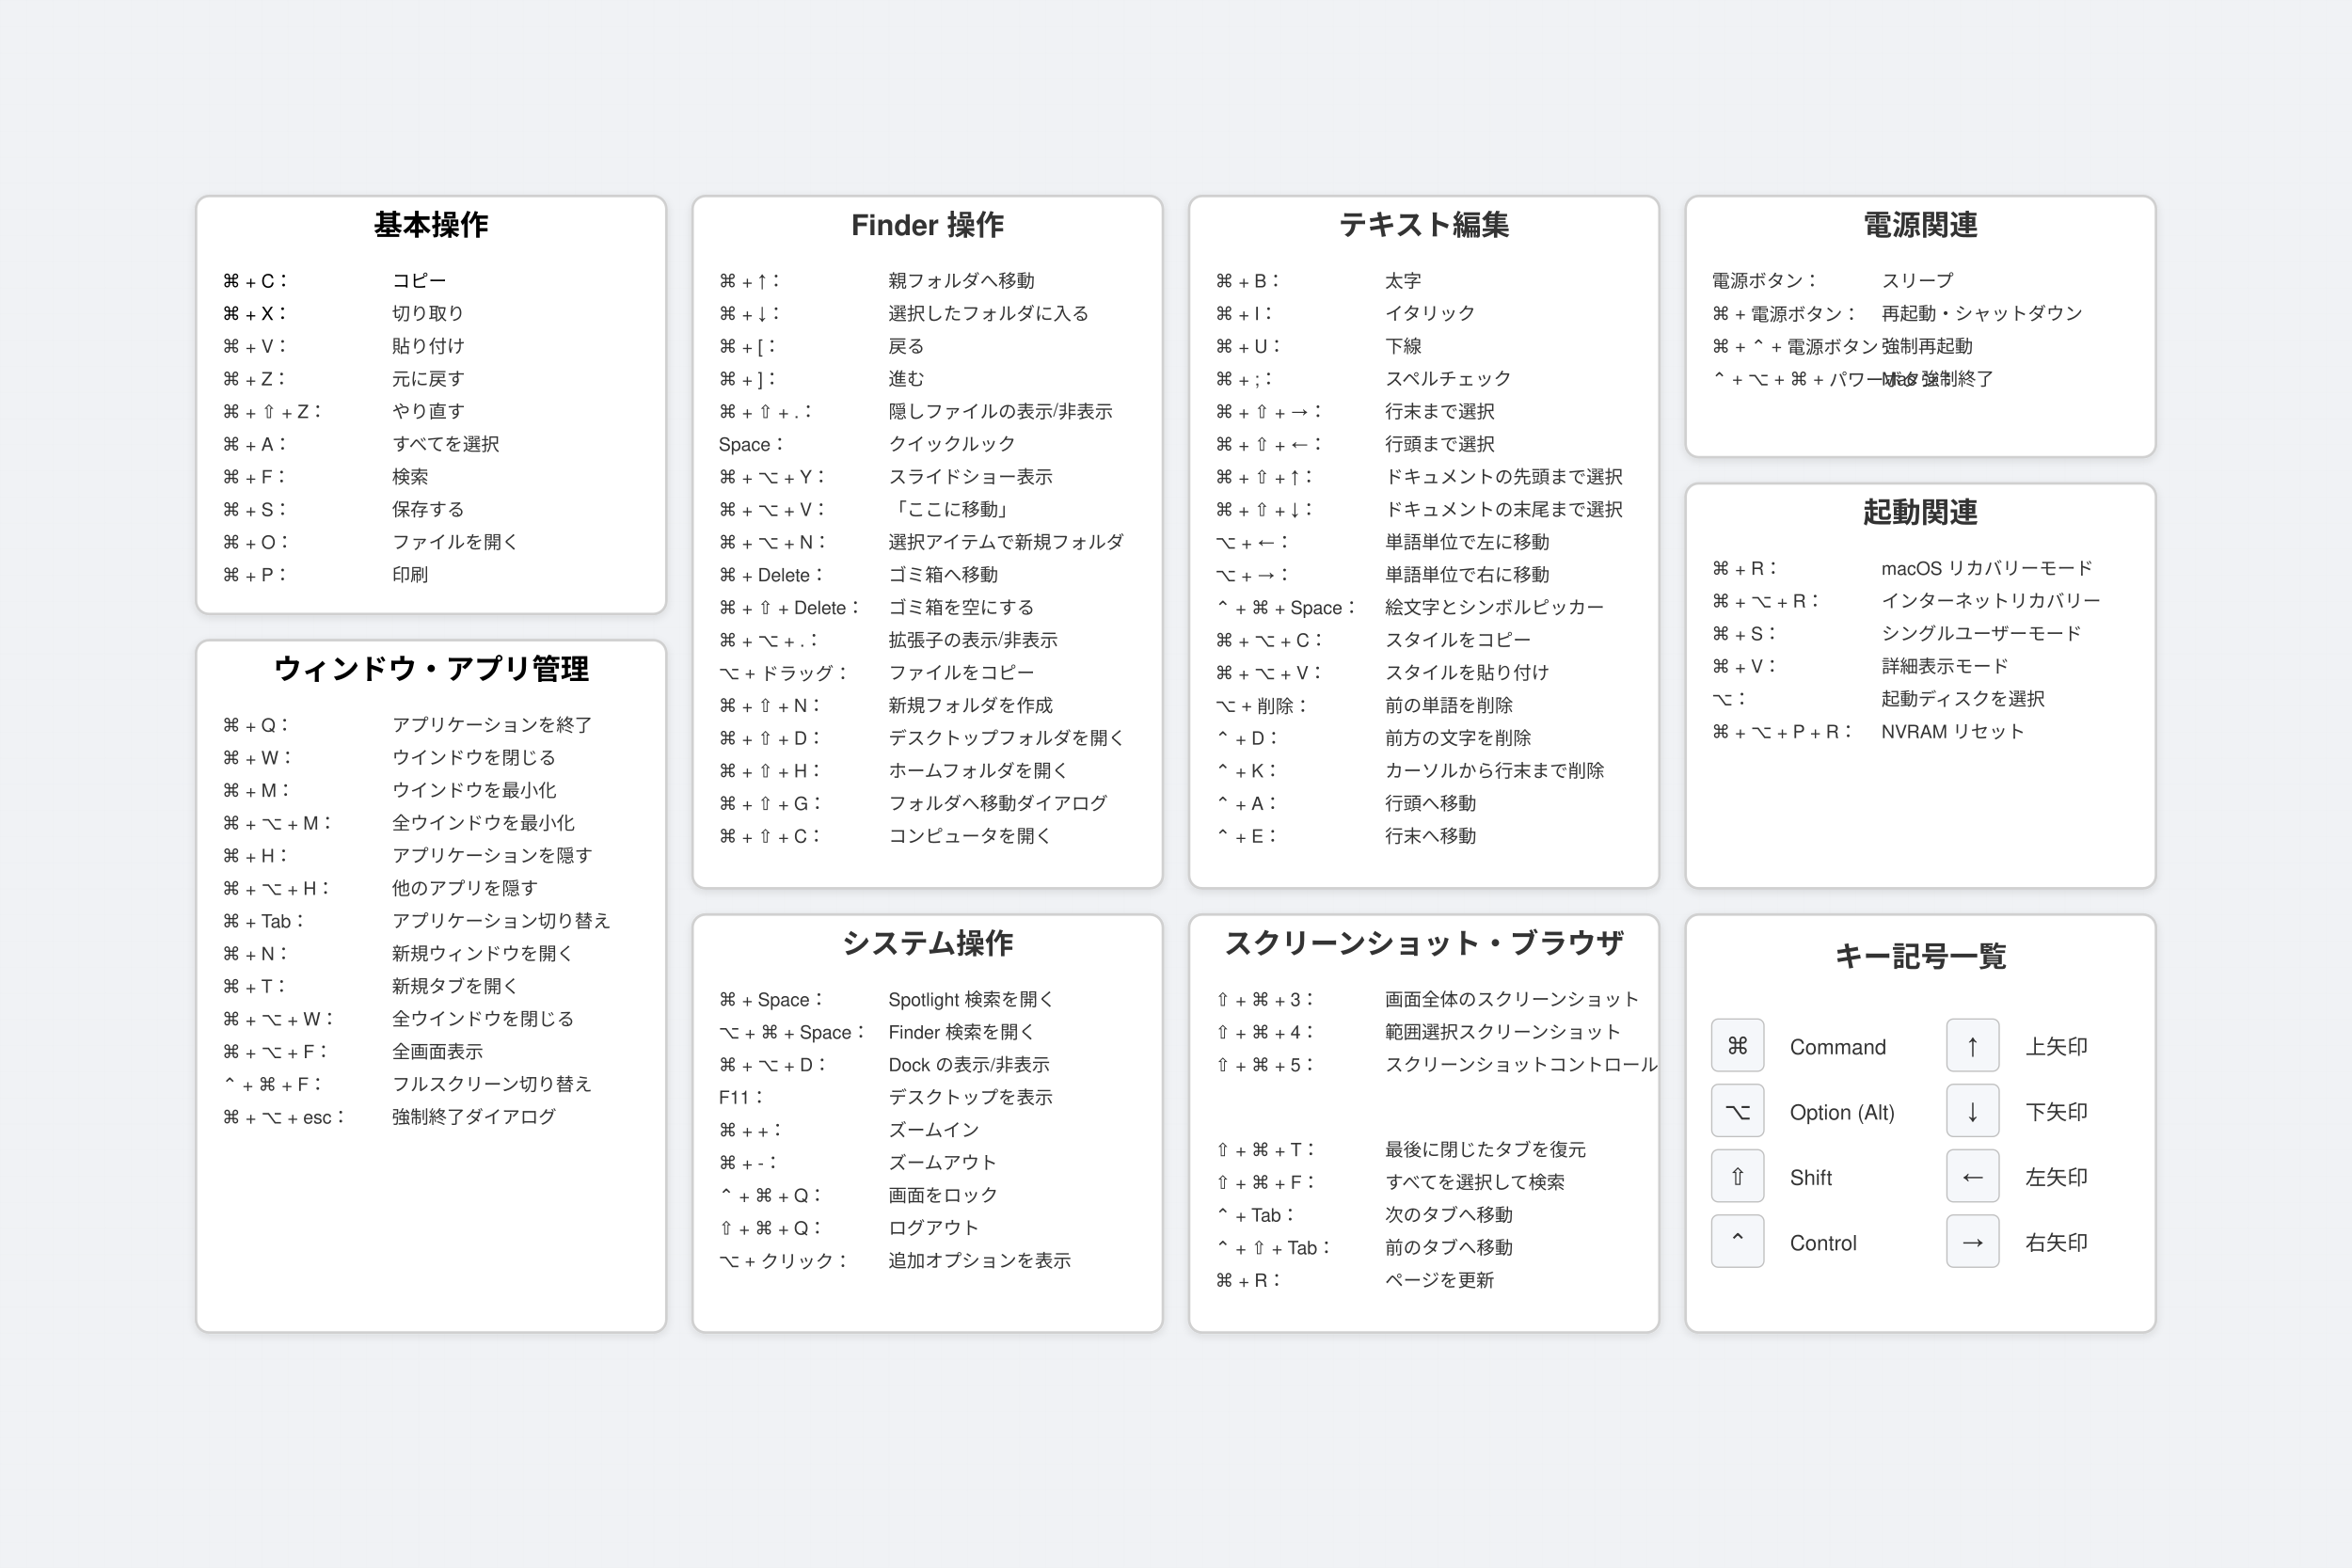
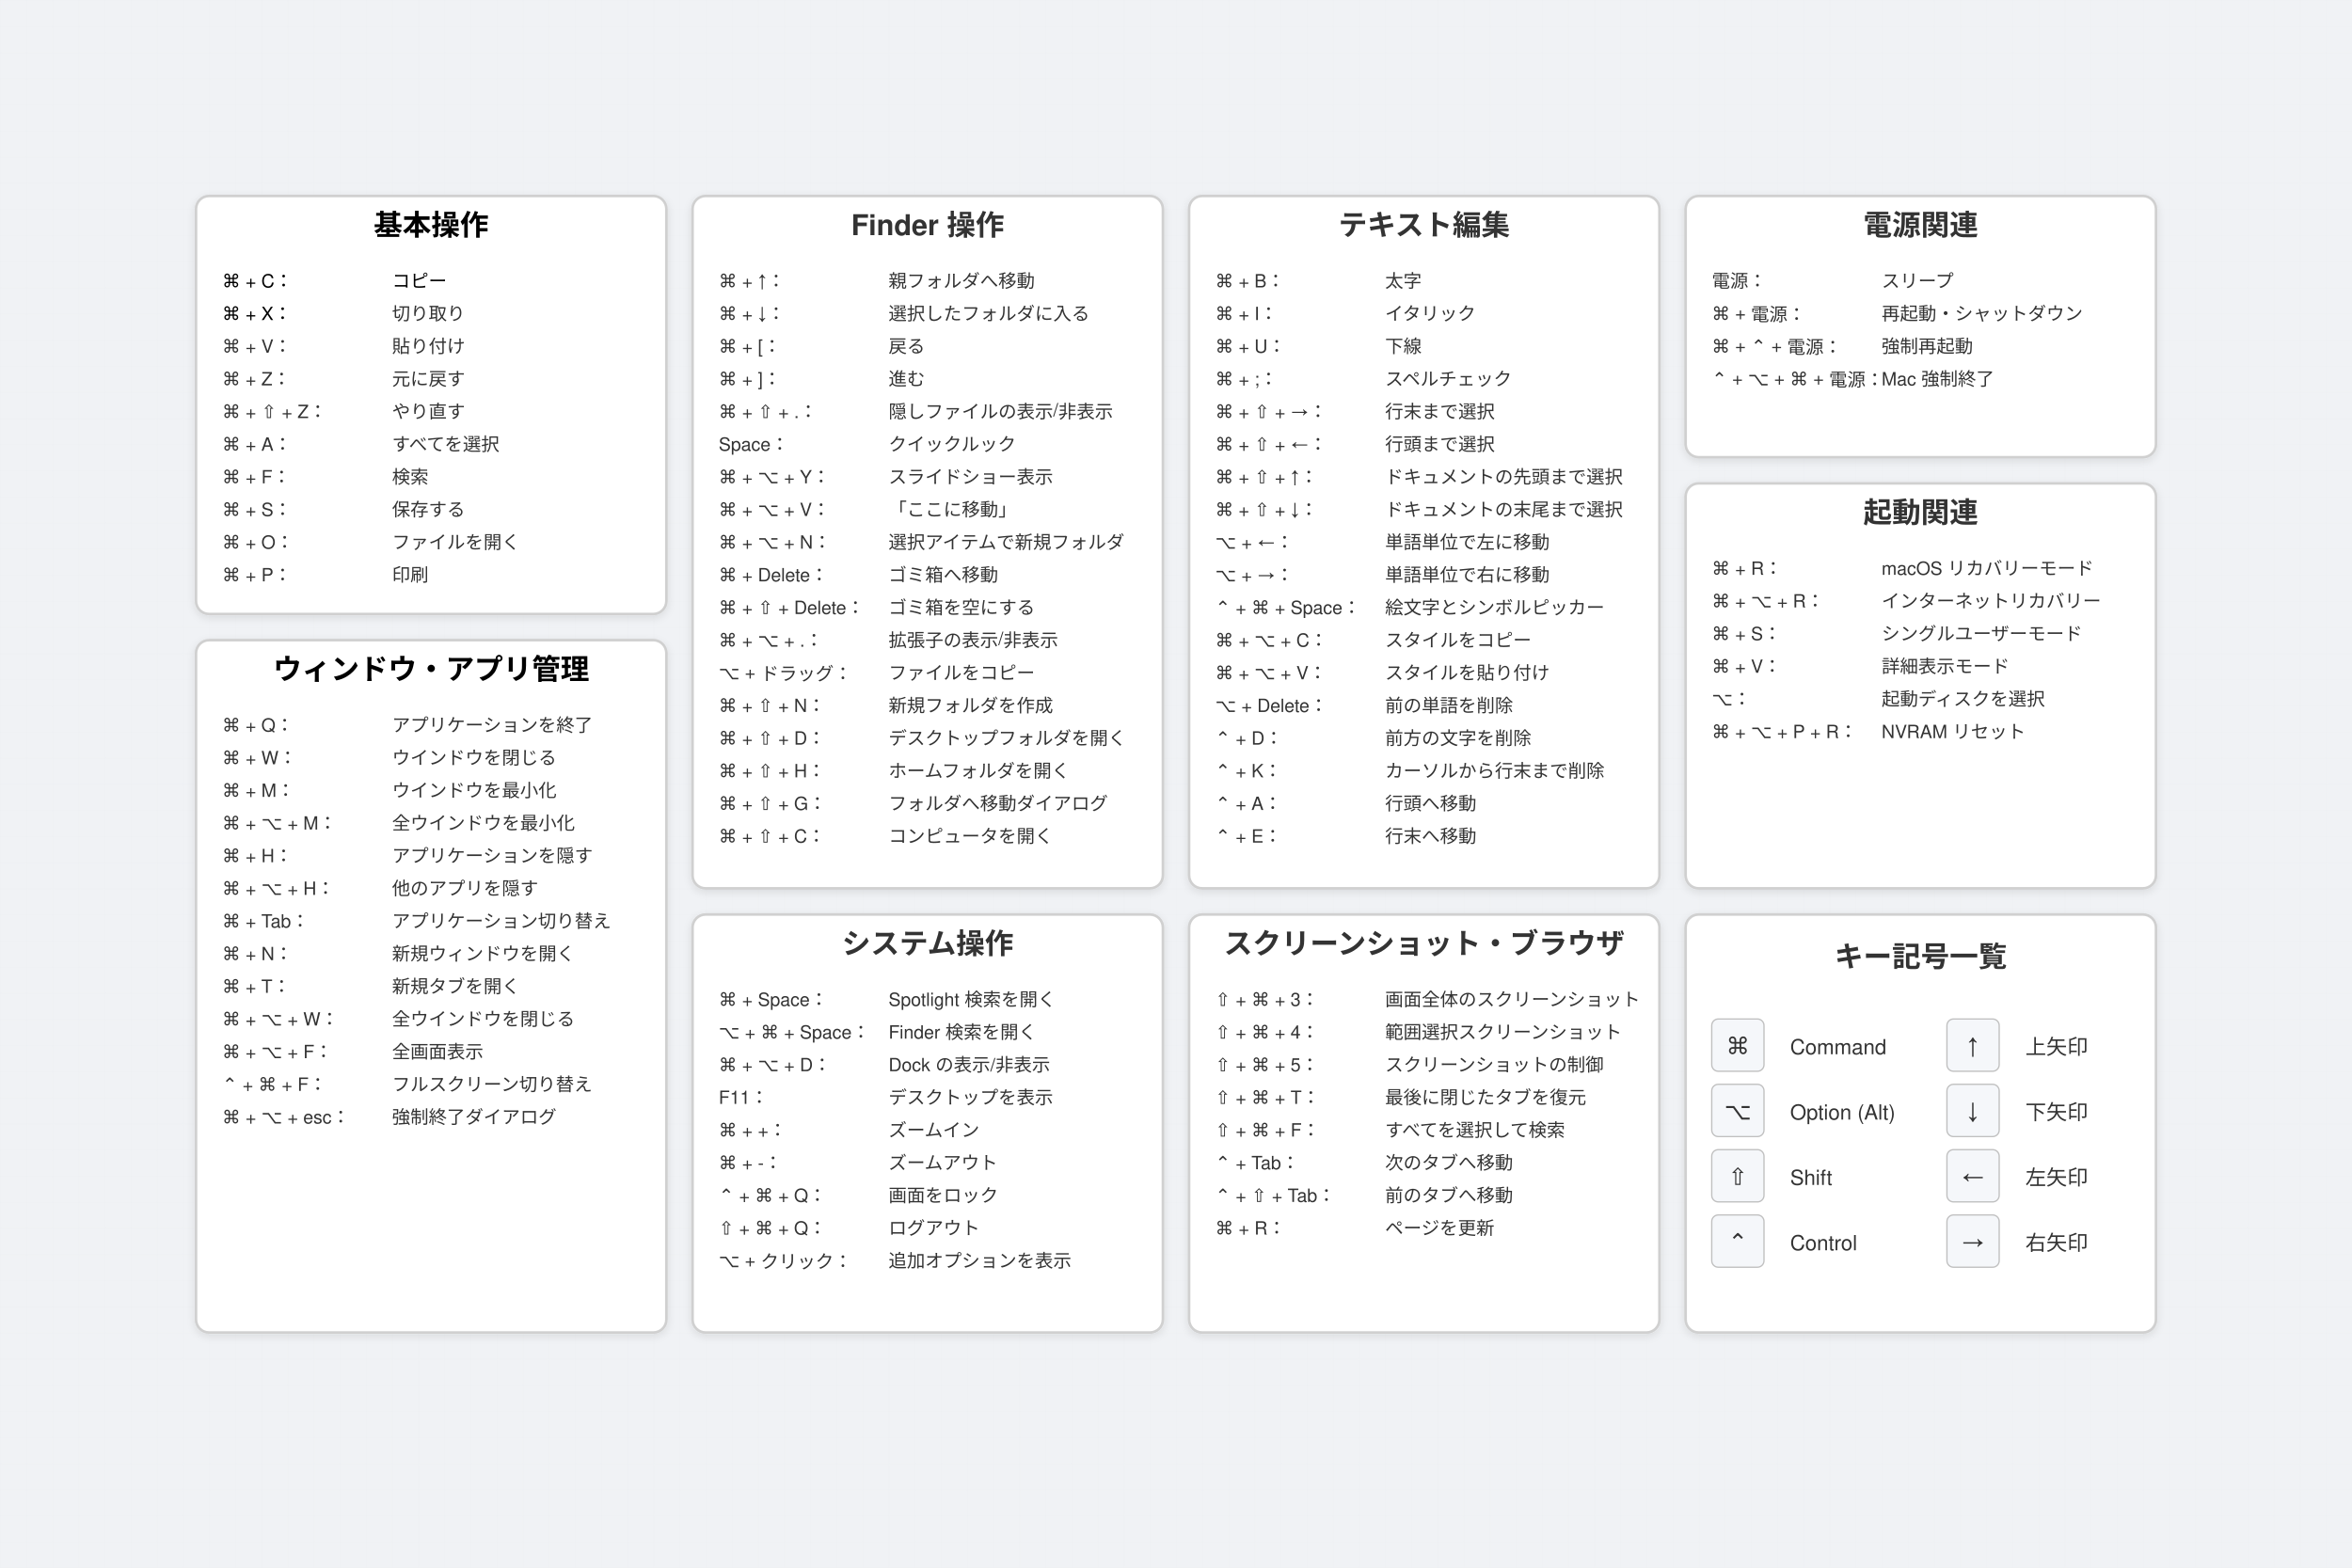
<svg xmlns="http://www.w3.org/2000/svg" viewBox="0 0 1800 1200">
  <rect width="1800" height="1200" fill="#f0f2f5" />
  <pattern id="grid" width="20" height="20" patternUnits="userSpaceOnUse">
    <rect width="20" height="20" fill="#f0f2f5" />
    <path d="M 20 0 L 0 0 0 20" fill="none" stroke="#e6e9ef" stroke-width="0.5" />
  </pattern>
  <rect width="1800" height="1200" fill="url(#grid)" opacity="0.5" />
  <g transform="translate(150, 150)">
    <rect x="0" y="0" width="360" height="320" rx="10" ry="10" fill="#ffffff" stroke="#d0d0d0" stroke-width="2" filter="drop-shadow(0px 2px 3px rgba(0, 0, 0, 0.1))" />
    <text x="180" y="30" font-family="Helvetica, Arial, sans-serif" font-size="22" font-weight="bold" text-anchor="middle">
      基本操作
    </text>
    <text x="20" y="70" font-family="Helvetica, Arial, sans-serif" font-size="14">
      ⌘ + C：
    </text>
    <text x="150" y="70" font-family="Helvetica, Arial, sans-serif" font-size="14">
      コピー
    </text>
    <text x="20" y="95" font-family="Helvetica, Arial, sans-serif" font-size="14">
      ⌘ + X：
    </text>
    <text x="150" y="95" font-family="Helvetica, Arial, sans-serif" font-size="14" fill="#333333">
      切り取り
    </text>
    <text x="20" y="120" font-family="Helvetica, Arial, sans-serif" font-size="14" fill="#333333">
      ⌘ + V：
    </text>
    <text x="150" y="120" font-family="Helvetica, Arial, sans-serif" font-size="14" fill="#333333">
      貼り付け
    </text>
    <text x="20" y="145" font-family="Helvetica, Arial, sans-serif" font-size="14" fill="#333333">
      ⌘ + Z：
    </text>
    <text x="150" y="145" font-family="Helvetica, Arial, sans-serif" font-size="14" fill="#333333">
      元に戻す
    </text>
    <text x="20" y="170" font-family="Helvetica, Arial, sans-serif" font-size="14" fill="#333333">
      ⌘ + ⇧ + Z：
    </text>
    <text x="150" y="170" font-family="Helvetica, Arial, sans-serif" font-size="14" fill="#333333">
      やり直す
    </text>
    <text x="20" y="195" font-family="Helvetica, Arial, sans-serif" font-size="14" fill="#333333">
      ⌘ + A：
    </text>
    <text x="150" y="195" font-family="Helvetica, Arial, sans-serif" font-size="14" fill="#333333">
      すべてを選択
    </text>
    <text x="20" y="220" font-family="Helvetica, Arial, sans-serif" font-size="14" fill="#333333">
      ⌘ + F：
    </text>
    <text x="150" y="220" font-family="Helvetica, Arial, sans-serif" font-size="14" fill="#333333">
      検索
    </text>
    <text x="20" y="245" font-family="Helvetica, Arial, sans-serif" font-size="14" fill="#333333">
      ⌘ + S：
    </text>
    <text x="150" y="245" font-family="Helvetica, Arial, sans-serif" font-size="14" fill="#333333">
      保存する
    </text>
    <text x="20" y="270" font-family="Helvetica, Arial, sans-serif" font-size="14" fill="#333333">
      ⌘ + O：
    </text>
    <text x="150" y="270" font-family="Helvetica, Arial, sans-serif" font-size="14" fill="#333333">
      ファイルを開く
    </text>
    <text x="20" y="295" font-family="Helvetica, Arial, sans-serif" font-size="14" fill="#333333">
      ⌘ + P：
    </text>
    <text x="150" y="295" font-family="Helvetica, Arial, sans-serif" font-size="14" fill="#333333">
      印刷
    </text>
    <rect x="0" y="340" width="360" height="530" rx="10" ry="10" fill="#ffffff" stroke="#d0d0d0" stroke-width="2" filter="drop-shadow(0px 2px 3px rgba(0, 0, 0, 0.1))" />
    <text x="180" y="370" font-family="Helvetica, Arial, sans-serif" font-size="22" font-weight="bold" text-anchor="middle">
      ウィンドウ・アプリ管理
    </text>
    <text x="20" y="410" font-family="Helvetica, Arial, sans-serif" font-size="14" fill="#333333">
      ⌘ + Q：
    </text>
    <text x="150" y="410" font-family="Helvetica, Arial, sans-serif" font-size="14" fill="#333333">
      アプリケーションを終了
    </text>
    <text x="20" y="435" font-family="Helvetica, Arial, sans-serif" font-size="14" fill="#333333">
      ⌘ + W：
    </text>
    <text x="150" y="435" font-family="Helvetica, Arial, sans-serif" font-size="14" fill="#333333">
      ウインドウを閉じる
    </text>
    <text x="20" y="460" font-family="Helvetica, Arial, sans-serif" font-size="14" fill="#333333">
      ⌘ + M：
    </text>
    <text x="150" y="460" font-family="Helvetica, Arial, sans-serif" font-size="14" fill="#333333">
      ウインドウを最小化
    </text>
    <text x="20" y="485" font-family="Helvetica, Arial, sans-serif" font-size="14" fill="#333333">
      ⌘ + ⌥ + M：
    </text>
    <text x="150" y="485" font-family="Helvetica, Arial, sans-serif" font-size="14" fill="#333333">
      全ウインドウを最小化
    </text>
    <text x="20" y="510" font-family="Helvetica, Arial, sans-serif" font-size="14" fill="#333333">
      ⌘ + H：
    </text>
    <text x="150" y="510" font-family="Helvetica, Arial, sans-serif" font-size="14" fill="#333333">
      アプリケーションを隠す
    </text>
    <text x="20" y="535" font-family="Helvetica, Arial, sans-serif" font-size="14" fill="#333333">
      ⌘ + ⌥ + H：
    </text>
    <text x="150" y="535" font-family="Helvetica, Arial, sans-serif" font-size="14" fill="#333333">
      他のアプリを隠す
    </text>
    <text x="20" y="560" font-family="Helvetica, Arial, sans-serif" font-size="14" fill="#333333">
      ⌘ + Tab：
    </text>
    <text x="150" y="560" font-family="Helvetica, Arial, sans-serif" font-size="14" fill="#333333">
      アプリケーション切り替え
    </text>
    <text x="20" y="585" font-family="Helvetica, Arial, sans-serif" font-size="14" fill="#333333">
      ⌘ + N：
    </text>
    <text x="150" y="585" font-family="Helvetica, Arial, sans-serif" font-size="14" fill="#333333">
      新規ウィンドウを開く
    </text>
    <text x="20" y="610" font-family="Helvetica, Arial, sans-serif" font-size="14" fill="#333333">
      ⌘ + T：
    </text>
    <text x="150" y="610" font-family="Helvetica, Arial, sans-serif" font-size="14" fill="#333333">
      新規タブを開く
    </text>
    <text x="20" y="635" font-family="Helvetica, Arial, sans-serif" font-size="14" fill="#333333">
      ⌘ + ⌥ + W：
    </text>
    <text x="150" y="635" font-family="Helvetica, Arial, sans-serif" font-size="14" fill="#333333">
      全ウインドウを閉じる
    </text>
    <text x="20" y="660" font-family="Helvetica, Arial, sans-serif" font-size="14" fill="#333333">
      ⌘ + ⌥ + F：
    </text>
    <text x="150" y="660" font-family="Helvetica, Arial, sans-serif" font-size="14" fill="#333333">
      全画面表示
    </text>
    <text x="20" y="685" font-family="Helvetica, Arial, sans-serif" font-size="14" fill="#333333">
      ⌃ + ⌘ + F：
    </text>
    <text x="150" y="685" font-family="Helvetica, Arial, sans-serif" font-size="14" fill="#333333">
      フルスクリーン切り替え
    </text>
    <text x="20" y="710" font-family="Helvetica, Arial, sans-serif" font-size="14" fill="#333333">
      ⌘ + ⌥ + esc：
    </text>
    <text x="150" y="710" font-family="Helvetica, Arial, sans-serif" font-size="14" fill="#333333">
      強制終了ダイアログ
    </text>
  </g>
  <g transform="translate(530, 150)">
    <rect x="0" y="0" width="360" height="530" rx="10" ry="10" fill="#ffffff" stroke="#d0d0d0" stroke-width="2" filter="drop-shadow(0px 2px 3px rgba(0, 0, 0, 0.1))" />
    <text x="180" y="30" font-family="Helvetica, Arial, sans-serif" font-size="22" font-weight="bold" text-anchor="middle" fill="#333333">
      Finder 操作
    </text>
    <text x="20" y="70" font-family="Helvetica, Arial, sans-serif" font-size="14" fill="#333333">
      ⌘ + ↑：
    </text>
    <text x="150" y="70" font-family="Helvetica, Arial, sans-serif" font-size="14" fill="#333333">
      親フォルダへ移動
    </text>
    <text x="20" y="95" font-family="Helvetica, Arial, sans-serif" font-size="14" fill="#333333">
      ⌘ + ↓：
    </text>
    <text x="150" y="95" font-family="Helvetica, Arial, sans-serif" font-size="14" fill="#333333">
      選択したフォルダに入る
    </text>
    <text x="20" y="120" font-family="Helvetica, Arial, sans-serif" font-size="14" fill="#333333">
      ⌘ + [：
    </text>
    <text x="150" y="120" font-family="Helvetica, Arial, sans-serif" font-size="14" fill="#333333">
      戻る
    </text>
    <text x="20" y="145" font-family="Helvetica, Arial, sans-serif" font-size="14" fill="#333333">
      ⌘ + ]：
    </text>
    <text x="150" y="145" font-family="Helvetica, Arial, sans-serif" font-size="14" fill="#333333">
      進む
    </text>
    <text x="20" y="170" font-family="Helvetica, Arial, sans-serif" font-size="14" fill="#333333">
      ⌘ + ⇧ + .：
    </text>
    <text x="150" y="170" font-family="Helvetica, Arial, sans-serif" font-size="14" fill="#333333">
      隠しファイルの表示/非表示
    </text>
    <text x="20" y="195" font-family="Helvetica, Arial, sans-serif" font-size="14" fill="#333333">
      Space：
    </text>
    <text x="150" y="195" font-family="Helvetica, Arial, sans-serif" font-size="14" fill="#333333">
      クイックルック
    </text>
    <text x="20" y="220" font-family="Helvetica, Arial, sans-serif" font-size="14" fill="#333333">
      ⌘ + ⌥ + Y：
    </text>
    <text x="150" y="220" font-family="Helvetica, Arial, sans-serif" font-size="14" fill="#333333">
      スライドショー表示
    </text>
    <text x="20" y="245" font-family="Helvetica, Arial, sans-serif" font-size="14" fill="#333333">
      ⌘ + ⌥ + V：
    </text>
    <text x="150" y="245" font-family="Helvetica, Arial, sans-serif" font-size="14" fill="#333333">
      「ここに移動」
    </text>
    <text x="20" y="270" font-family="Helvetica, Arial, sans-serif" font-size="14" fill="#333333">
      ⌘ + ⌥ + N：
    </text>
    <text x="150" y="270" font-family="Helvetica, Arial, sans-serif" font-size="14" fill="#333333">
      選択アイテムで新規フォルダ
    </text>
    <text x="20" y="295" font-family="Helvetica, Arial, sans-serif" font-size="14" fill="#333333">
      ⌘ + Delete：
    </text>
    <text x="150" y="295" font-family="Helvetica, Arial, sans-serif" font-size="14" fill="#333333">
      ゴミ箱へ移動
    </text>
    <text x="20" y="320" font-family="Helvetica, Arial, sans-serif" font-size="14" fill="#333333">
      ⌘ + ⇧ + Delete：
    </text>
    <text x="150" y="320" font-family="Helvetica, Arial, sans-serif" font-size="14" fill="#333333">
      ゴミ箱を空にする
    </text>
    <text x="20" y="345" font-family="Helvetica, Arial, sans-serif" font-size="14" fill="#333333">
      ⌘ + ⌥ + .：
    </text>
    <text x="150" y="345" font-family="Helvetica, Arial, sans-serif" font-size="14" fill="#333333">
      拡張子の表示/非表示
    </text>
    <text x="20" y="370" font-family="Helvetica, Arial, sans-serif" font-size="14" fill="#333333">
      ⌥ + ドラッグ：
    </text>
    <text x="150" y="370" font-family="Helvetica, Arial, sans-serif" font-size="14" fill="#333333">
      ファイルをコピー
    </text>
    <text x="20" y="395" font-family="Helvetica, Arial, sans-serif" font-size="14" fill="#333333">
      ⌘ + ⇧ + N：
    </text>
    <text x="150" y="395" font-family="Helvetica, Arial, sans-serif" font-size="14" fill="#333333">
      新規フォルダを作成
    </text>
    <text x="20" y="420" font-family="Helvetica, Arial, sans-serif" font-size="14" fill="#333333">
      ⌘ + ⇧ + D：
    </text>
    <text x="150" y="420" font-family="Helvetica, Arial, sans-serif" font-size="14" fill="#333333">
      デスクトップフォルダを開く
    </text>
    <text x="20" y="445" font-family="Helvetica, Arial, sans-serif" font-size="14" fill="#333333">
      ⌘ + ⇧ + H：
    </text>
    <text x="150" y="445" font-family="Helvetica, Arial, sans-serif" font-size="14" fill="#333333">
      ホームフォルダを開く
    </text>
    <text x="20" y="470" font-family="Helvetica, Arial, sans-serif" font-size="14" fill="#333333">
      ⌘ + ⇧ + G：
    </text>
    <text x="150" y="470" font-family="Helvetica, Arial, sans-serif" font-size="14" fill="#333333">
      フォルダへ移動ダイアログ
    </text>
    <text x="20" y="495" font-family="Helvetica, Arial, sans-serif" font-size="14" fill="#333333">
      ⌘ + ⇧ + C：
    </text>
    <text x="150" y="495" font-family="Helvetica, Arial, sans-serif" font-size="14" fill="#333333">
      コンピュータを開く
    </text>
    <rect x="0" y="550" width="360" height="320" rx="10" ry="10" fill="#ffffff" stroke="#d0d0d0" stroke-width="2" filter="drop-shadow(0px 2px 3px rgba(0, 0, 0, 0.1))" />
    <text x="180" y="580" font-family="Helvetica, Arial, sans-serif" font-size="22" font-weight="bold" text-anchor="middle" fill="#333333">
      システム操作
    </text>
    <text x="20" y="620" font-family="Helvetica, Arial, sans-serif" font-size="14" fill="#333333">
      ⌘ + Space：
    </text>
    <text x="150" y="620" font-family="Helvetica, Arial, sans-serif" font-size="14" fill="#333333">
      Spotlight 検索を開く
    </text>
    <text x="20" y="645" font-family="Helvetica, Arial, sans-serif" font-size="14" fill="#333333">
      ⌥ + ⌘ + Space：
    </text>
    <text x="150" y="645" font-family="Helvetica, Arial, sans-serif" font-size="14" fill="#333333">
      Finder 検索を開く
    </text>
    <text x="20" y="670" font-family="Helvetica, Arial, sans-serif" font-size="14" fill="#333333">
      ⌘ + ⌥ + D：
    </text>
    <text x="150" y="670" font-family="Helvetica, Arial, sans-serif" font-size="14" fill="#333333">
      Dock の表示/非表示
    </text>
    <text x="20" y="695" font-family="Helvetica, Arial, sans-serif" font-size="14" fill="#333333">
      F11：
    </text>
    <text x="150" y="695" font-family="Helvetica, Arial, sans-serif" font-size="14" fill="#333333">
      デスクトップを表示
    </text>
    <text x="20" y="720" font-family="Helvetica, Arial, sans-serif" font-size="14" fill="#333333">
      ⌘ + +：
    </text>
    <text x="150" y="720" font-family="Helvetica, Arial, sans-serif" font-size="14" fill="#333333">
      ズームイン
    </text>
    <text x="20" y="745" font-family="Helvetica, Arial, sans-serif" font-size="14" fill="#333333">
      ⌘ + -：
    </text>
    <text x="150" y="745" font-family="Helvetica, Arial, sans-serif" font-size="14" fill="#333333">
      ズームアウト
    </text>
    <text x="20" y="770" font-family="Helvetica, Arial, sans-serif" font-size="14" fill="#333333">
      ⌃ + ⌘ + Q：
    </text>
    <text x="150" y="770" font-family="Helvetica, Arial, sans-serif" font-size="14" fill="#333333">
      画面をロック
    </text>
    <text x="20" y="795" font-family="Helvetica, Arial, sans-serif" font-size="14" fill="#333333">
      ⇧ + ⌘ + Q：
    </text>
    <text x="150" y="795" font-family="Helvetica, Arial, sans-serif" font-size="14" fill="#333333">
      ログアウト
    </text>
    <text x="20" y="820" font-family="Helvetica, Arial, sans-serif" font-size="14" fill="#333333">
      ⌥ + クリック：
    </text>
    <text x="150" y="820" font-family="Helvetica, Arial, sans-serif" font-size="14" fill="#333333">
      追加オプションを表示
    </text>
  </g>
  <g transform="translate(910, 150)">
    <rect x="0" y="0" width="360" height="530" rx="10" ry="10" fill="#ffffff" stroke="#d0d0d0" stroke-width="2" filter="drop-shadow(0px 2px 3px rgba(0, 0, 0, 0.1))" />
    <text x="180" y="30" font-family="Helvetica, Arial, sans-serif" font-size="22" font-weight="bold" text-anchor="middle" fill="#333333">
      テキスト編集
    </text>
    <text x="20" y="70" font-family="Helvetica, Arial, sans-serif" font-size="14" fill="#333333">
      ⌘ + B：
    </text>
    <text x="150" y="70" font-family="Helvetica, Arial, sans-serif" font-size="14" fill="#333333">
      太字
    </text>
    <text x="20" y="95" font-family="Helvetica, Arial, sans-serif" font-size="14" fill="#333333">
      ⌘ + I：
    </text>
    <text x="150" y="95" font-family="Helvetica, Arial, sans-serif" font-size="14" fill="#333333">
      イタリック
    </text>
    <text x="20" y="120" font-family="Helvetica, Arial, sans-serif" font-size="14" fill="#333333">
      ⌘ + U：
    </text>
    <text x="150" y="120" font-family="Helvetica, Arial, sans-serif" font-size="14" fill="#333333">
      下線
    </text>
    <text x="20" y="145" font-family="Helvetica, Arial, sans-serif" font-size="14" fill="#333333">
      ⌘ + ;：
    </text>
    <text x="150" y="145" font-family="Helvetica, Arial, sans-serif" font-size="14" fill="#333333">
      スペルチェック
    </text>
    <text x="20" y="170" font-family="Helvetica, Arial, sans-serif" font-size="14" fill="#333333">
      ⌘ + ⇧ + →：
    </text>
    <text x="150" y="170" font-family="Helvetica, Arial, sans-serif" font-size="14" fill="#333333">
      行末まで選択
    </text>
    <text x="20" y="195" font-family="Helvetica, Arial, sans-serif" font-size="14" fill="#333333">
      ⌘ + ⇧ + ←：
    </text>
    <text x="150" y="195" font-family="Helvetica, Arial, sans-serif" font-size="14" fill="#333333">
      行頭まで選択
    </text>
    <text x="20" y="220" font-family="Helvetica, Arial, sans-serif" font-size="14" fill="#333333">
      ⌘ + ⇧ + ↑：
    </text>
    <text x="150" y="220" font-family="Helvetica, Arial, sans-serif" font-size="14" fill="#333333">
      ドキュメントの先頭まで選択
    </text>
    <text x="20" y="245" font-family="Helvetica, Arial, sans-serif" font-size="14" fill="#333333">
      ⌘ + ⇧ + ↓：
    </text>
    <text x="150" y="245" font-family="Helvetica, Arial, sans-serif" font-size="14" fill="#333333">
      ドキュメントの末尾まで選択
    </text>
    <text x="20" y="270" font-family="Helvetica, Arial, sans-serif" font-size="14" fill="#333333">
      ⌥ + ←：
    </text>
    <text x="150" y="270" font-family="Helvetica, Arial, sans-serif" font-size="14" fill="#333333">
      単語単位で左に移動
    </text>
    <text x="20" y="295" font-family="Helvetica, Arial, sans-serif" font-size="14" fill="#333333">
      ⌥ + →：
    </text>
    <text x="150" y="295" font-family="Helvetica, Arial, sans-serif" font-size="14" fill="#333333">
      単語単位で右に移動
    </text>
    <text x="20" y="320" font-family="Helvetica, Arial, sans-serif" font-size="14" fill="#333333">
      ⌃ + ⌘ + Space：
    </text>
    <text x="150" y="320" font-family="Helvetica, Arial, sans-serif" font-size="14" fill="#333333">
      絵文字とシンボルピッカー
    </text>
    <text x="20" y="345" font-family="Helvetica, Arial, sans-serif" font-size="14" fill="#333333">
      ⌘ + ⌥ + C：
    </text>
    <text x="150" y="345" font-family="Helvetica, Arial, sans-serif" font-size="14" fill="#333333">
      スタイルをコピー
    </text>
    <text x="20" y="370" font-family="Helvetica, Arial, sans-serif" font-size="14" fill="#333333">
      ⌘ + ⌥ + V：
    </text>
    <text x="150" y="370" font-family="Helvetica, Arial, sans-serif" font-size="14" fill="#333333">
      スタイルを貼り付け
    </text>
    <text x="20" y="395" font-family="Helvetica, Arial, sans-serif" font-size="14" fill="#333333">
-       ⌥ + 削除：
+       ⌥ + Delete：
    </text>
    <text x="150" y="395" font-family="Helvetica, Arial, sans-serif" font-size="14" fill="#333333">
      前の単語を削除
    </text>
    <text x="20" y="420" font-family="Helvetica, Arial, sans-serif" font-size="14" fill="#333333">
      ⌃ + D：
    </text>
    <text x="150" y="420" font-family="Helvetica, Arial, sans-serif" font-size="14" fill="#333333">
      前方の文字を削除
    </text>
    <text x="20" y="445" font-family="Helvetica, Arial, sans-serif" font-size="14" fill="#333333">
      ⌃ + K：
    </text>
    <text x="150" y="445" font-family="Helvetica, Arial, sans-serif" font-size="14" fill="#333333">
      カーソルから行末まで削除
    </text>
    <text x="20" y="470" font-family="Helvetica, Arial, sans-serif" font-size="14" fill="#333333">
      ⌃ + A：
    </text>
    <text x="150" y="470" font-family="Helvetica, Arial, sans-serif" font-size="14" fill="#333333">
      行頭へ移動
    </text>
    <text x="20" y="495" font-family="Helvetica, Arial, sans-serif" font-size="14" fill="#333333">
      ⌃ + E：
    </text>
    <text x="150" y="495" font-family="Helvetica, Arial, sans-serif" font-size="14" fill="#333333">
      行末へ移動
    </text>
    <rect x="0" y="550" width="360" height="320" rx="10" ry="10" fill="#ffffff" stroke="#d0d0d0" stroke-width="2" filter="drop-shadow(0px 2px 3px rgba(0, 0, 0, 0.1))" />
    <text x="180" y="580" font-family="Helvetica, Arial, sans-serif" font-size="22" font-weight="bold" text-anchor="middle" fill="#333333">
      スクリーンショット・ブラウザ
    </text>
    <text x="20" y="620" font-family="Helvetica, Arial, sans-serif" font-size="14" fill="#333333">
      ⇧ + ⌘ + 3：
    </text>
    <text x="150" y="620" font-family="Helvetica, Arial, sans-serif" font-size="14" fill="#333333">
      画面全体のスクリーンショット
    </text>
    <text x="20" y="645" font-family="Helvetica, Arial, sans-serif" font-size="14" fill="#333333">
      ⇧ + ⌘ + 4：
    </text>
    <text x="150" y="645" font-family="Helvetica, Arial, sans-serif" font-size="14" fill="#333333">
      範囲選択スクリーンショット
    </text>
    <text x="20" y="670" font-family="Helvetica, Arial, sans-serif" font-size="14" fill="#333333">
      ⇧ + ⌘ + 5：
    </text>
    <text x="150" y="670" font-family="Helvetica, Arial, sans-serif" font-size="14" fill="#333333">
-       スクリーンショットコントロール
-     </text>
-     <text x="20" y="735" font-family="Helvetica, Arial, sans-serif" font-size="14" fill="#333333">
+       スクリーンショットの制御
+     </text>
+     <text x="20" y="695" font-family="Helvetica, Arial, sans-serif" font-size="14" fill="#333333">
      ⇧ + ⌘ + T：
    </text>
-     <text x="150" y="735" font-family="Helvetica, Arial, sans-serif" font-size="14" fill="#333333">
+     <text x="150" y="695" font-family="Helvetica, Arial, sans-serif" font-size="14" fill="#333333">
      最後に閉じたタブを復元
    </text>
-     <text x="20" y="760" font-family="Helvetica, Arial, sans-serif" font-size="14" fill="#333333">
+     <text x="20" y="720" font-family="Helvetica, Arial, sans-serif" font-size="14" fill="#333333">
      ⇧ + ⌘ + F：
    </text>
-     <text x="150" y="760" font-family="Helvetica, Arial, sans-serif" font-size="14" fill="#333333">
+     <text x="150" y="720" font-family="Helvetica, Arial, sans-serif" font-size="14" fill="#333333">
      すべてを選択して検索
    </text>
-     <text x="20" y="785" font-family="Helvetica, Arial, sans-serif" font-size="14" fill="#333333">
+     <text x="20" y="745" font-family="Helvetica, Arial, sans-serif" font-size="14" fill="#333333">
      ⌃ + Tab：
    </text>
-     <text x="150" y="785" font-family="Helvetica, Arial, sans-serif" font-size="14" fill="#333333">
+     <text x="150" y="745" font-family="Helvetica, Arial, sans-serif" font-size="14" fill="#333333">
      次のタブへ移動
    </text>
-     <text x="20" y="810" font-family="Helvetica, Arial, sans-serif" font-size="14" fill="#333333">
+     <text x="20" y="770" font-family="Helvetica, Arial, sans-serif" font-size="14" fill="#333333">
      ⌃ + ⇧ + Tab：
    </text>
-     <text x="150" y="810" font-family="Helvetica, Arial, sans-serif" font-size="14" fill="#333333">
+     <text x="150" y="770" font-family="Helvetica, Arial, sans-serif" font-size="14" fill="#333333">
      前のタブへ移動
    </text>
-     <text x="20" y="835" font-family="Helvetica, Arial, sans-serif" font-size="14" fill="#333333">
+     <text x="20" y="795" font-family="Helvetica, Arial, sans-serif" font-size="14" fill="#333333">
      ⌘ + R：
    </text>
-     <text x="150" y="835" font-family="Helvetica, Arial, sans-serif" font-size="14" fill="#333333">
+     <text x="150" y="795" font-family="Helvetica, Arial, sans-serif" font-size="14" fill="#333333">
      ページを更新
    </text>
  </g>
  <g transform="translate(1290, 150)">
    <rect x="0" y="0" width="360" height="200" rx="10" ry="10" fill="#ffffff" stroke="#d0d0d0" stroke-width="2" filter="drop-shadow(0px 2px 3px rgba(0, 0, 0, 0.1))" />
    <text x="180" y="30" font-family="Helvetica, Arial, sans-serif" font-size="22" font-weight="bold" text-anchor="middle" fill="#333333">
      電源関連
    </text>
    <text x="20" y="70" font-family="Helvetica, Arial, sans-serif" font-size="14" fill="#333333">
-       電源ボタン：
+       電源：
    </text>
    <text x="150" y="70" font-family="Helvetica, Arial, sans-serif" font-size="14" fill="#333333">
      スリープ
    </text>
    <text x="20" y="95" font-family="Helvetica, Arial, sans-serif" font-size="14" fill="#333333">
-       ⌘ + 電源ボタン：
+       ⌘ + 電源：
    </text>
    <text x="150" y="95" font-family="Helvetica, Arial, sans-serif" font-size="14" fill="#333333">
      再起動・シャットダウン
    </text>
    <text x="20" y="120" font-family="Helvetica, Arial, sans-serif" font-size="14" fill="#333333">
-       ⌘ + ⌃ + 電源ボタン：
+       ⌘ + ⌃ + 電源：
    </text>
    <text x="150" y="120" font-family="Helvetica, Arial, sans-serif" font-size="14" fill="#333333">
      強制再起動
    </text>
    <text x="20" y="145" font-family="Helvetica, Arial, sans-serif" font-size="14" fill="#333333">
-       ⌃ + ⌥ + ⌘ + パワーボタン：
+       ⌃ + ⌥ + ⌘ + 電源：
    </text>
    <text x="150" y="145" font-family="Helvetica, Arial, sans-serif" font-size="14" fill="#333333">
      Mac 強制終了
    </text>
    <rect x="0" y="220" width="360" height="310" rx="10" ry="10" fill="#ffffff" stroke="#d0d0d0" stroke-width="2" filter="drop-shadow(0px 2px 3px rgba(0, 0, 0, 0.1))" />
    <text x="180" y="250" font-family="Helvetica, Arial, sans-serif" font-size="22" font-weight="bold" text-anchor="middle" fill="#333333">
      起動関連
    </text>
    <text x="20" y="290" font-family="Helvetica, Arial, sans-serif" font-size="14" fill="#333333">
      ⌘ + R：
    </text>
    <text x="150" y="290" font-family="Helvetica, Arial, sans-serif" font-size="14" fill="#333333">
      macOS リカバリーモード
    </text>
    <text x="20" y="315" font-family="Helvetica, Arial, sans-serif" font-size="14" fill="#333333">
      ⌘ + ⌥ + R：
    </text>
    <text x="150" y="315" font-family="Helvetica, Arial, sans-serif" font-size="14" fill="#333333">
      インターネットリカバリー
    </text>
    <text x="20" y="340" font-family="Helvetica, Arial, sans-serif" font-size="14" fill="#333333">
      ⌘ + S：
    </text>
    <text x="150" y="340" font-family="Helvetica, Arial, sans-serif" font-size="14" fill="#333333">
      シングルユーザーモード
    </text>
    <text x="20" y="365" font-family="Helvetica, Arial, sans-serif" font-size="14" fill="#333333">
      ⌘ + V：
    </text>
    <text x="150" y="365" font-family="Helvetica, Arial, sans-serif" font-size="14" fill="#333333">
      詳細表示モード
    </text>
    <text x="20" y="390" font-family="Helvetica, Arial, sans-serif" font-size="14" fill="#333333">
      ⌥：
    </text>
    <text x="150" y="390" font-family="Helvetica, Arial, sans-serif" font-size="14" fill="#333333">
      起動ディスクを選択
    </text>
    <text x="20" y="415" font-family="Helvetica, Arial, sans-serif" font-size="14" fill="#333333">
      ⌘ + ⌥ + P + R：
    </text>
    <text x="150" y="415" font-family="Helvetica, Arial, sans-serif" font-size="14" fill="#333333">
      NVRAM リセット
    </text>
    <rect x="0" y="550" width="360" height="320" rx="10" ry="10" fill="#ffffff" stroke="#d0d0d0" stroke-width="2" filter="drop-shadow(0px 2px 3px rgba(0, 0, 0, 0.1))" />
    <text x="180" y="590" font-family="Helvetica, Arial, sans-serif" font-size="22" font-weight="bold" text-anchor="middle" fill="#333333">
      キー記号一覧
    </text>
    <rect x="20" y="630" width="40" height="40" rx="5" ry="5" fill="#f5f7fa" stroke="#c0c0c0" stroke-width="1" />
    <text x="40" y="657" font-family="Helvetica, Arial, sans-serif" font-size="18" text-anchor="middle" fill="#333333">
      ⌘
    </text>
    <text x="80" y="657" font-family="Helvetica, Arial, sans-serif" font-size="16" fill="#333333">
      Command
    </text>
    <rect x="20" y="680" width="40" height="40" rx="5" ry="5" fill="#f5f7fa" stroke="#c0c0c0" stroke-width="1" />
    <text x="40" y="707" font-family="Helvetica, Arial, sans-serif" font-size="18" text-anchor="middle" fill="#333333">
      ⌥
    </text>
    <text x="80" y="707" font-family="Helvetica, Arial, sans-serif" font-size="16" fill="#333333">
      Option (Alt)
    </text>
    <rect x="20" y="730" width="40" height="40" rx="5" ry="5" fill="#f5f7fa" stroke="#c0c0c0" stroke-width="1" />
    <text x="40" y="757" font-family="Helvetica, Arial, sans-serif" font-size="18" text-anchor="middle" fill="#333333">
      ⇧
    </text>
    <text x="80" y="757" font-family="Helvetica, Arial, sans-serif" font-size="16" fill="#333333">
      Shift
    </text>
    <rect x="20" y="780" width="40" height="40" rx="5" ry="5" fill="#f5f7fa" stroke="#c0c0c0" stroke-width="1" />
    <text x="40" y="807" font-family="Helvetica, Arial, sans-serif" font-size="18" text-anchor="middle" fill="#333333">
      ⌃
    </text>
    <text x="80" y="807" font-family="Helvetica, Arial, sans-serif" font-size="16" fill="#333333">
      Control
    </text>
    <rect x="200" y="630" width="40" height="40" rx="5" ry="5" fill="#f5f7fa" stroke="#c0c0c0" stroke-width="1" />
    <text x="220" y="657" font-family="Helvetica, Arial, sans-serif" font-size="18" text-anchor="middle" fill="#333333">
      ↑
    </text>
    <text x="260" y="657" font-family="Helvetica, Arial, sans-serif" font-size="16" fill="#333333">
      上矢印
    </text>
    <rect x="200" y="680" width="40" height="40" rx="5" ry="5" fill="#f5f7fa" stroke="#c0c0c0" stroke-width="1" />
    <text x="220" y="707" font-family="Helvetica, Arial, sans-serif" font-size="18" text-anchor="middle" fill="#333333">
      ↓
    </text>
    <text x="260" y="707" font-family="Helvetica, Arial, sans-serif" font-size="16" fill="#333333">
      下矢印
    </text>
    <rect x="200" y="730" width="40" height="40" rx="5" ry="5" fill="#f5f7fa" stroke="#c0c0c0" stroke-width="1" />
    <text x="220" y="757" font-family="Helvetica, Arial, sans-serif" font-size="18" text-anchor="middle" fill="#333333">
      ←
    </text>
    <text x="260" y="757" font-family="Helvetica, Arial, sans-serif" font-size="16" fill="#333333">
      左矢印
    </text>
    <rect x="200" y="780" width="40" height="40" rx="5" ry="5" fill="#f5f7fa" stroke="#c0c0c0" stroke-width="1" />
    <text x="220" y="807" font-family="Helvetica, Arial, sans-serif" font-size="18" text-anchor="middle" fill="#333333">
      →
    </text>
    <text x="260" y="807" font-family="Helvetica, Arial, sans-serif" font-size="16" fill="#333333">
      右矢印
    </text>
  </g>
</svg>
